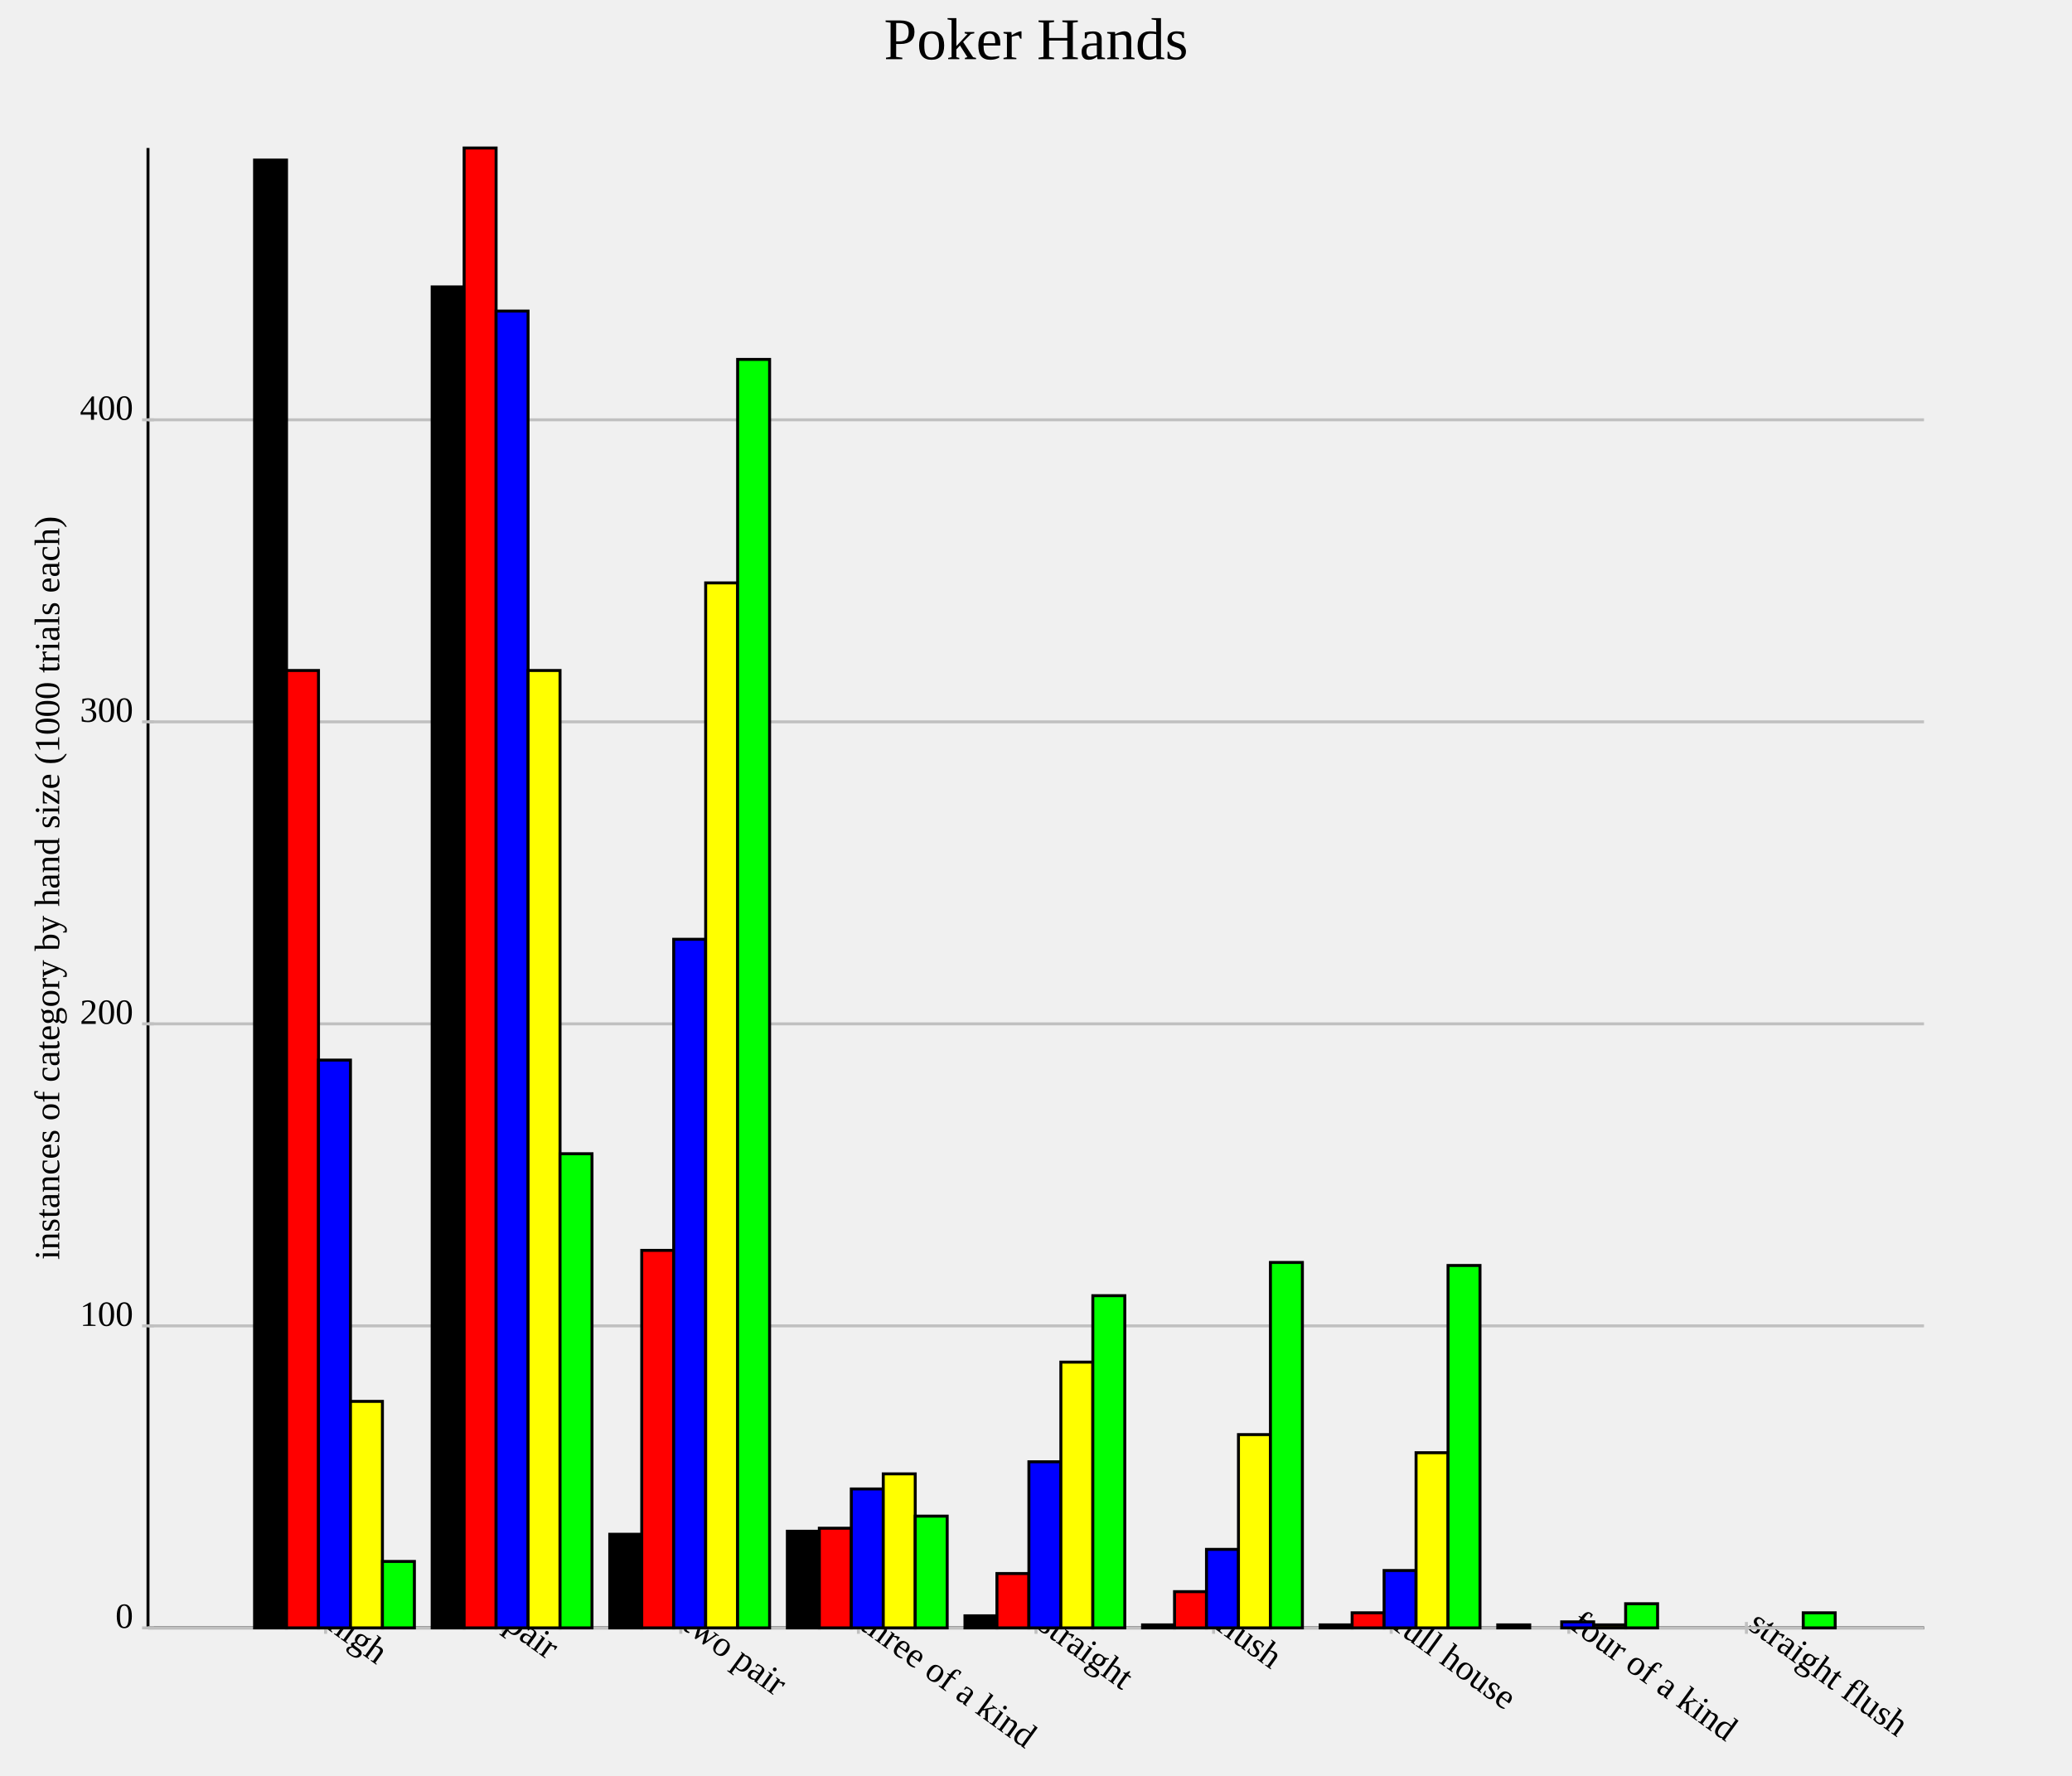
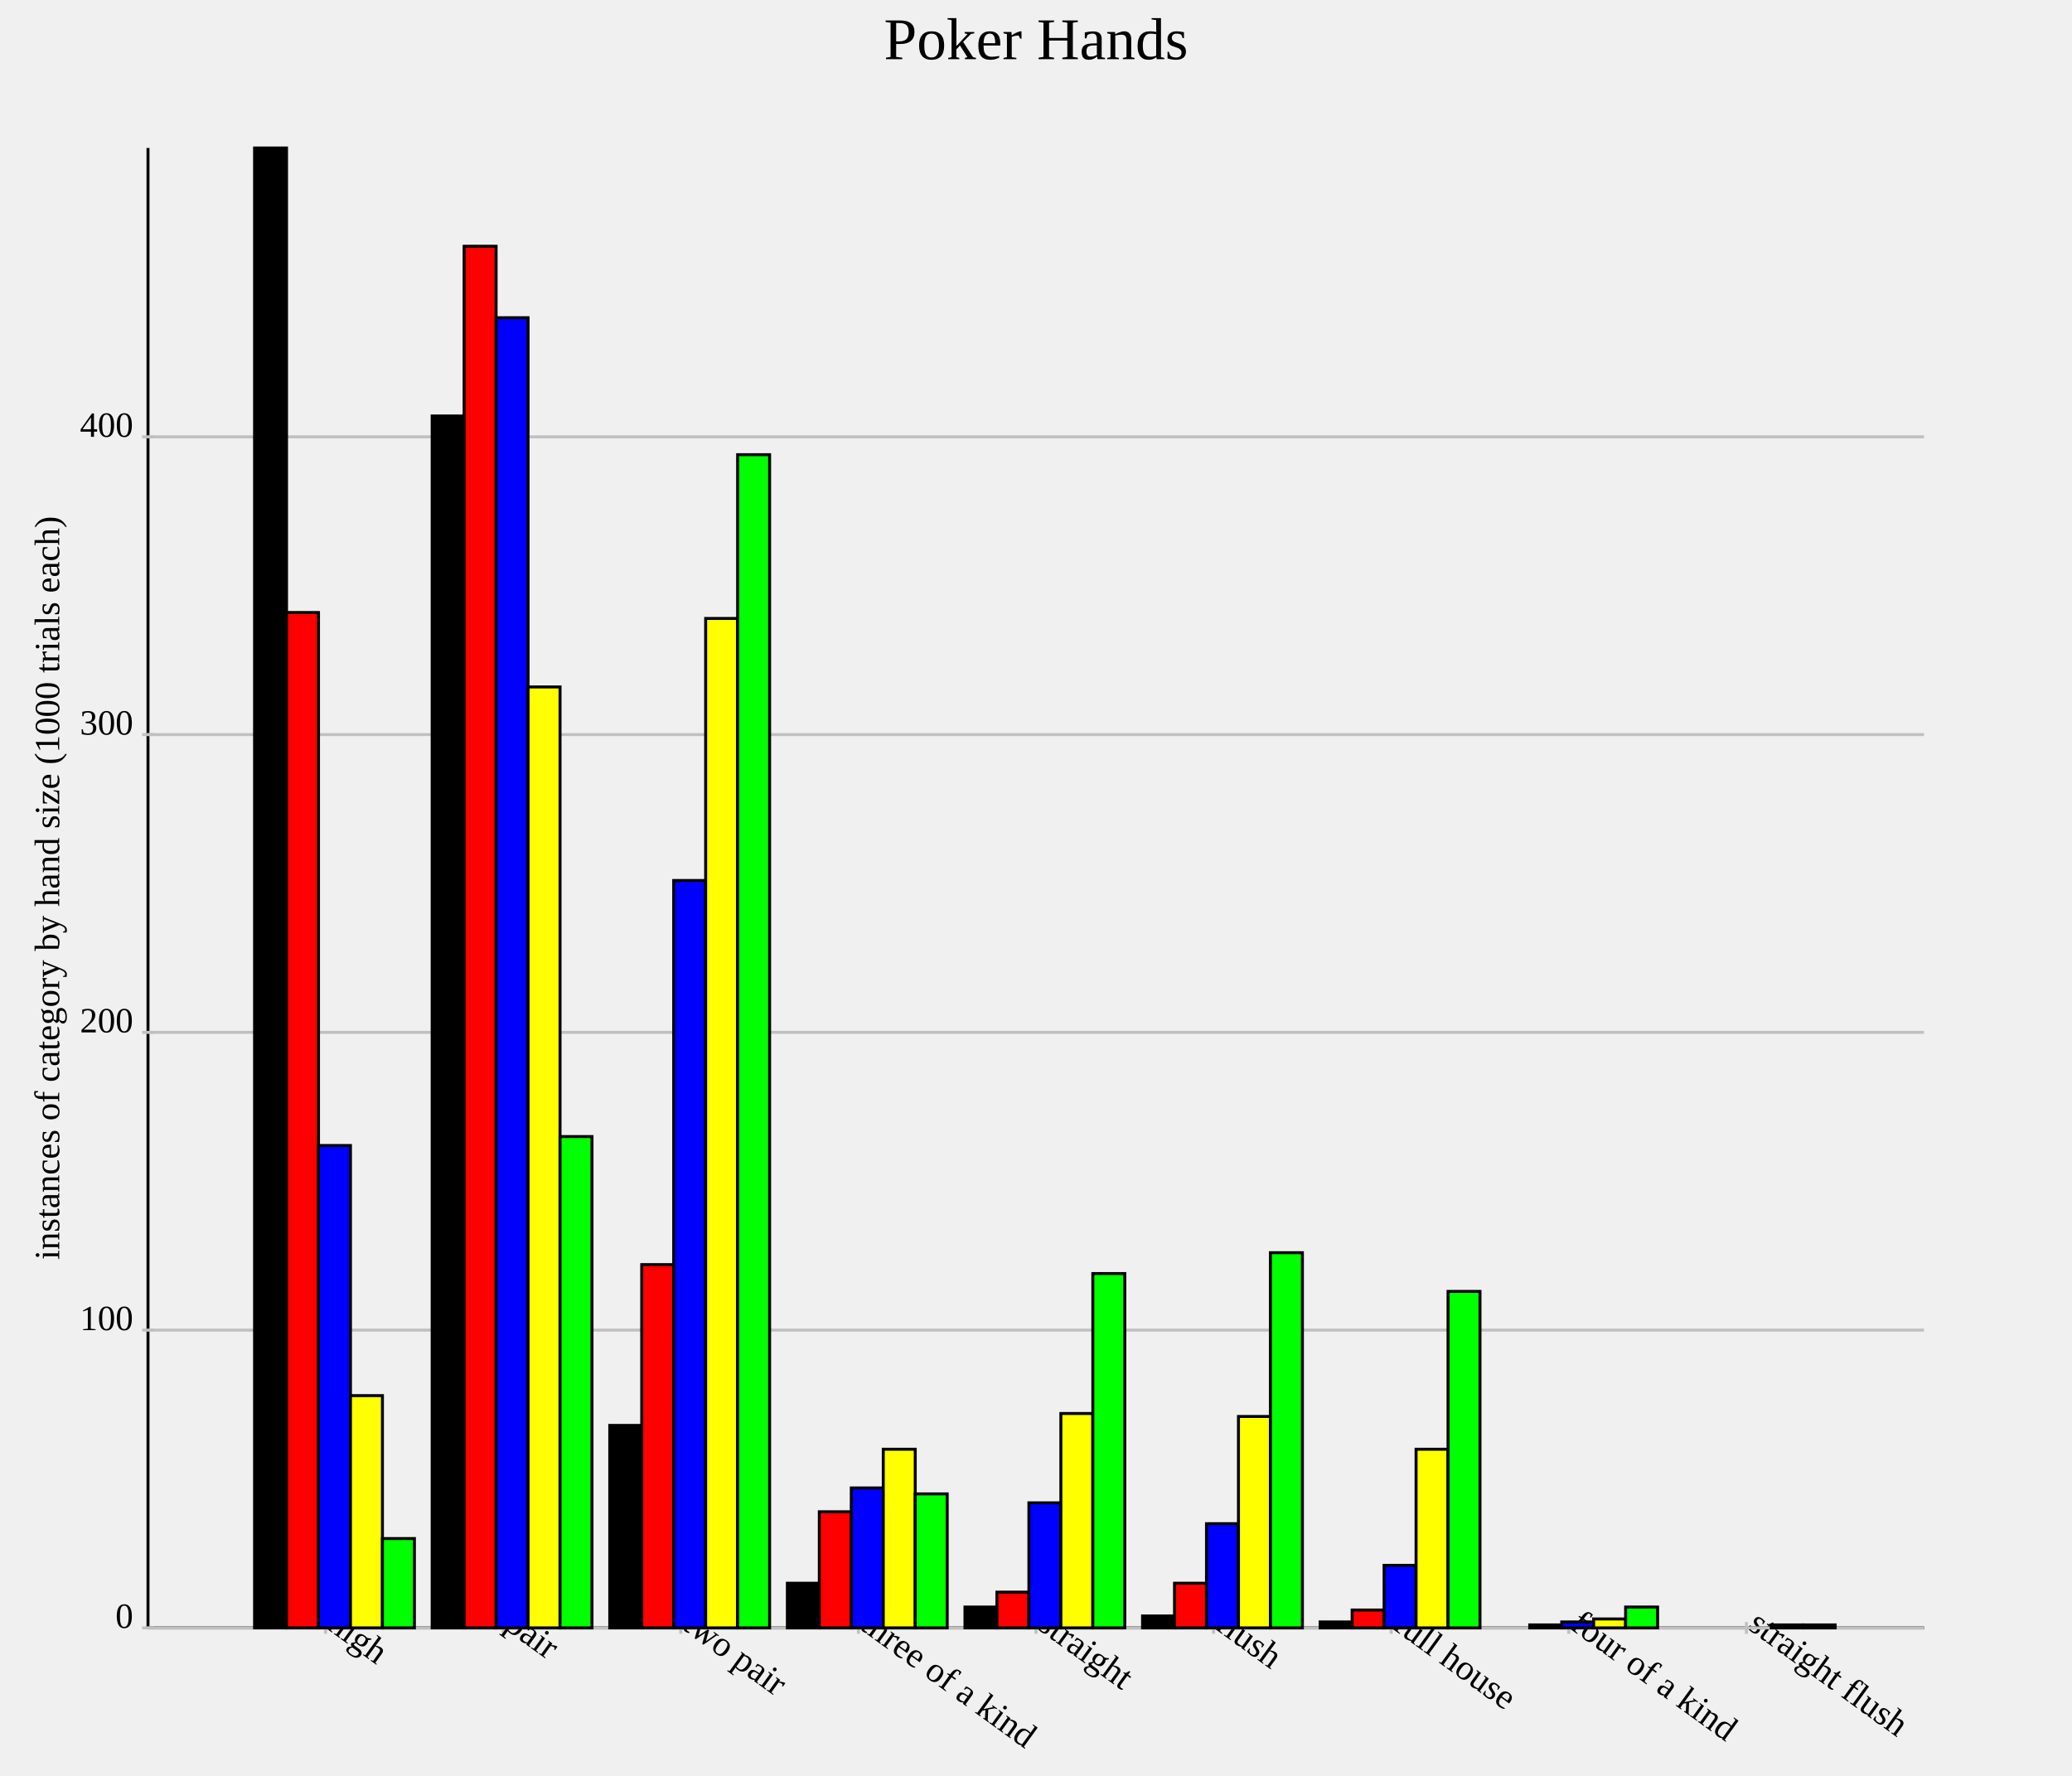
<svg xmlns="http://www.w3.org/2000/svg" version="1.1" width="700.0" height="600.0">
  <style>.caption {
  font-size: 14px;
  font-family: Georgia, serif;
}
</style>
  <line x1="50.0" y1="550.0" x2="650.0" y2="550.0" stroke="rgb(0,0,0)" stroke-width="1" />
  <line x1="50.0" y1="550.0" x2="50.0" y2="50.0" stroke="rgb(0,0,0)" stroke-width="1" />
  <line x1="110.0" y1="548.0" x2="110.0" y2="552.0" stroke="rgb(192,192,192)" stroke-width="1" />
  <text text-anchor="start" alignment-baseline="hanging" x="110.0" y="550.0" font-size="12.0" transform="rotate(36.0,110.0,550.0)">high</text>
  <line x1="170.0" y1="548.0" x2="170.0" y2="552.0" stroke="rgb(192,192,192)" stroke-width="1" />
  <text text-anchor="start" alignment-baseline="hanging" x="170.0" y="550.0" font-size="12.0" transform="rotate(36.0,170.0,550.0)">pair</text>
  <line x1="230.0" y1="548.0" x2="230.0" y2="552.0" stroke="rgb(192,192,192)" stroke-width="1" />
  <text text-anchor="start" alignment-baseline="hanging" x="230.0" y="550.0" font-size="12.0" transform="rotate(36.0,230.0,550.0)">two pair</text>
  <line x1="290.0" y1="548.0" x2="290.0" y2="552.0" stroke="rgb(192,192,192)" stroke-width="1" />
  <text text-anchor="start" alignment-baseline="hanging" x="290.0" y="550.0" font-size="12.0" transform="rotate(36.0,290.0,550.0)">three of a kind</text>
  <line x1="350.0" y1="548.0" x2="350.0" y2="552.0" stroke="rgb(192,192,192)" stroke-width="1" />
  <text text-anchor="start" alignment-baseline="hanging" x="350.0" y="550.0" font-size="12.0" transform="rotate(36.0,350.0,550.0)">straight</text>
  <line x1="410" y1="548.0" x2="410" y2="552.0" stroke="rgb(192,192,192)" stroke-width="1" />
  <text text-anchor="start" alignment-baseline="hanging" x="410" y="550.0" font-size="12.0" transform="rotate(36.0,410,550.0)">flush</text>
  <line x1="470" y1="548.0" x2="470" y2="552.0" stroke="rgb(192,192,192)" stroke-width="1" />
  <text text-anchor="start" alignment-baseline="hanging" x="470" y="550.0" font-size="12.0" transform="rotate(36.0,470,550.0)">full house</text>
  <line x1="530.0" y1="548.0" x2="530.0" y2="552.0" stroke="rgb(192,192,192)" stroke-width="1" />
  <text text-anchor="start" alignment-baseline="hanging" x="530.0" y="550.0" font-size="12.0" transform="rotate(36.0,530.0,550.0)">four of a kind</text>
  <line x1="590" y1="548.0" x2="590" y2="552.0" stroke="rgb(192,192,192)" stroke-width="1" />
  <text text-anchor="start" alignment-baseline="hanging" x="590" y="550.0" font-size="12.0" transform="rotate(36.0,590,550.0)">straight flush</text>
  <line x1="50.0" y1="550.0" x2="650.0" y2="550.0" stroke="rgb(192,192,192)" stroke-width="1" />
  <text text-anchor="end" alignment-baseline="middle" x="45.0" y="550.0" font-size="12.0">0</text>
  <line x1="48.0" y1="550.0" x2="52.0" y2="550.0" stroke="rgb(192,192,192)" stroke-width="1" />
-   <line x1="50.0" y1="447.959" x2="650.0" y2="447.959" stroke="rgb(192,192,192)" stroke-width="1" />
-   <text text-anchor="end" alignment-baseline="middle" x="45.0" y="447.959" font-size="12.0">100</text>
-   <line x1="48.0" y1="447.959" x2="52.0" y2="447.959" stroke="rgb(192,192,192)" stroke-width="1" />
-   <line x1="50.0" y1="345.918" x2="650.0" y2="345.918" stroke="rgb(192,192,192)" stroke-width="1" />
-   <text text-anchor="end" alignment-baseline="middle" x="45.0" y="345.918" font-size="12.0">200</text>
-   <line x1="48.0" y1="345.918" x2="52.0" y2="345.918" stroke="rgb(192,192,192)" stroke-width="1" />
-   <line x1="50.0" y1="243.878" x2="650.0" y2="243.878" stroke="rgb(192,192,192)" stroke-width="1" />
-   <text text-anchor="end" alignment-baseline="middle" x="45.0" y="243.878" font-size="12.0">300</text>
-   <line x1="48.0" y1="243.878" x2="52.0" y2="243.878" stroke="rgb(192,192,192)" stroke-width="1" />
-   <line x1="50.0" y1="141.837" x2="650.0" y2="141.837" stroke="rgb(192,192,192)" stroke-width="1" />
-   <text text-anchor="end" alignment-baseline="middle" x="45.0" y="141.837" font-size="12.0">400</text>
-   <line x1="48.0" y1="141.837" x2="52.0" y2="141.837" stroke="rgb(192,192,192)" stroke-width="1" />
-   <rect id="rect0" fill="rgb(0,0,0)" stroke="black" x="86.0" y="54.082" width="10.8" height="495.918" stroke-width="1" />
-   <rect id="rect1" fill="rgb(0,0,0)" stroke="black" x="146.0" y="96.939" width="10.8" height="453.061" stroke-width="1" />
-   <rect id="rect2" fill="rgb(0,0,0)" stroke="black" x="206.0" y="518.367" width="10.8" height="31.633" stroke-width="1" />
-   <rect id="rect3" fill="rgb(0,0,0)" stroke="black" x="266.0" y="517.347" width="10.8" height="32.653" stroke-width="1" />
-   <rect id="rect4" fill="rgb(0,0,0)" stroke="black" x="326.0" y="545.918" width="10.8" height="4.082" stroke-width="1" />
-   <rect id="rect5" fill="rgb(0,0,0)" stroke="black" x="386" y="548.98" width="10.8" height="1.02" stroke-width="1" />
-   <rect id="rect6" fill="rgb(0,0,0)" stroke="black" x="446" y="548.98" width="10.8" height="1.02" stroke-width="1" />
-   <rect id="rect7" fill="rgb(0,0,0)" stroke="black" x="506.0" y="548.98" width="10.8" height="1.02" stroke-width="1" />
+   <line x1="50.0" y1="449.396" x2="650.0" y2="449.396" stroke="rgb(192,192,192)" stroke-width="1" />
+   <text text-anchor="end" alignment-baseline="middle" x="45.0" y="449.396" font-size="12.0">100</text>
+   <line x1="48.0" y1="449.396" x2="52.0" y2="449.396" stroke="rgb(192,192,192)" stroke-width="1" />
+   <line x1="50.0" y1="348.793" x2="650.0" y2="348.793" stroke="rgb(192,192,192)" stroke-width="1" />
+   <text text-anchor="end" alignment-baseline="middle" x="45.0" y="348.793" font-size="12.0">200</text>
+   <line x1="48.0" y1="348.793" x2="52.0" y2="348.793" stroke="rgb(192,192,192)" stroke-width="1" />
+   <line x1="50.0" y1="248.189" x2="650.0" y2="248.189" stroke="rgb(192,192,192)" stroke-width="1" />
+   <text text-anchor="end" alignment-baseline="middle" x="45.0" y="248.189" font-size="12.0">300</text>
+   <line x1="48.0" y1="248.189" x2="52.0" y2="248.189" stroke="rgb(192,192,192)" stroke-width="1" />
+   <line x1="50.0" y1="147.586" x2="650.0" y2="147.586" stroke="rgb(192,192,192)" stroke-width="1" />
+   <text text-anchor="end" alignment-baseline="middle" x="45.0" y="147.586" font-size="12.0">400</text>
+   <line x1="48.0" y1="147.586" x2="52.0" y2="147.586" stroke="rgb(192,192,192)" stroke-width="1" />
+   <rect id="rect0" fill="rgb(0,0,0)" stroke="black" x="86.0" y="50.0" width="10.8" height="500.0" stroke-width="1" />
+   <rect id="rect1" fill="rgb(0,0,0)" stroke="black" x="146.0" y="140.543" width="10.8" height="409.457" stroke-width="1" />
+   <rect id="rect2" fill="rgb(0,0,0)" stroke="black" x="206.0" y="481.59" width="10.8" height="68.41" stroke-width="1" />
+   <rect id="rect3" fill="rgb(0,0,0)" stroke="black" x="266.0" y="534.909" width="10.8" height="15.091" stroke-width="1" />
+   <rect id="rect4" fill="rgb(0,0,0)" stroke="black" x="326.0" y="542.958" width="10.8" height="7.042" stroke-width="1" />
+   <rect id="rect5" fill="rgb(0,0,0)" stroke="black" x="386" y="545.976" width="10.8" height="4.024" stroke-width="1" />
+   <rect id="rect6" fill="rgb(0,0,0)" stroke="black" x="446" y="547.988" width="10.8" height="2.012" stroke-width="1" />
+   <rect id="rect7" fill="rgb(0,0,0)" stroke="black" x="506.0" y="550.0" width="10.8" height="0.0" stroke-width="1" />
  <rect id="rect8" fill="rgb(0,0,0)" stroke="black" x="566" y="550.0" width="10.8" height="0.0" stroke-width="1" />
-   <rect id="rect9" fill="rgb(255,0,0)" stroke="black" x="96.8" y="226.531" width="10.8" height="323.469" stroke-width="1" />
-   <rect id="rect10" fill="rgb(255,0,0)" stroke="black" x="156.8" y="50.0" width="10.8" height="500.0" stroke-width="1" />
-   <rect id="rect11" fill="rgb(255,0,0)" stroke="black" x="216.8" y="422.449" width="10.8" height="127.551" stroke-width="1" />
-   <rect id="rect12" fill="rgb(255,0,0)" stroke="black" x="276.8" y="516.327" width="10.8" height="33.673" stroke-width="1" />
-   <rect id="rect13" fill="rgb(255,0,0)" stroke="black" x="336.8" y="531.633" width="10.8" height="18.367" stroke-width="1" />
-   <rect id="rect14" fill="rgb(255,0,0)" stroke="black" x="396.8" y="537.755" width="10.8" height="12.245" stroke-width="1" />
-   <rect id="rect15" fill="rgb(255,0,0)" stroke="black" x="456.8" y="544.898" width="10.8" height="5.102" stroke-width="1" />
-   <rect id="rect16" fill="rgb(255,0,0)" stroke="black" x="516.8" y="550.0" width="10.8" height="0.0" stroke-width="1" />
+   <rect id="rect9" fill="rgb(255,0,0)" stroke="black" x="96.8" y="206.942" width="10.8" height="343.058" stroke-width="1" />
+   <rect id="rect10" fill="rgb(255,0,0)" stroke="black" x="156.8" y="83.199" width="10.8" height="466.801" stroke-width="1" />
+   <rect id="rect11" fill="rgb(255,0,0)" stroke="black" x="216.8" y="427.264" width="10.8" height="122.736" stroke-width="1" />
+   <rect id="rect12" fill="rgb(255,0,0)" stroke="black" x="276.8" y="510.765" width="10.8" height="39.235" stroke-width="1" />
+   <rect id="rect13" fill="rgb(255,0,0)" stroke="black" x="336.8" y="537.928" width="10.8" height="12.072" stroke-width="1" />
+   <rect id="rect14" fill="rgb(255,0,0)" stroke="black" x="396.8" y="534.909" width="10.8" height="15.091" stroke-width="1" />
+   <rect id="rect15" fill="rgb(255,0,0)" stroke="black" x="456.8" y="543.964" width="10.8" height="6.036" stroke-width="1" />
+   <rect id="rect16" fill="rgb(255,0,0)" stroke="black" x="516.8" y="548.994" width="10.8" height="1.006" stroke-width="1" />
  <rect id="rect17" fill="rgb(255,0,0)" stroke="black" x="576.8" y="550.0" width="10.8" height="0.0" stroke-width="1" />
-   <rect id="rect18" fill="rgb(0,0,255)" stroke="black" x="107.6" y="358.163" width="10.8" height="191.837" stroke-width="1" />
-   <rect id="rect19" fill="rgb(0,0,255)" stroke="black" x="167.6" y="105.102" width="10.8" height="444.898" stroke-width="1" />
-   <rect id="rect20" fill="rgb(0,0,255)" stroke="black" x="227.6" y="317.347" width="10.8" height="232.653" stroke-width="1" />
-   <rect id="rect21" fill="rgb(0,0,255)" stroke="black" x="287.6" y="503.061" width="10.8" height="46.939" stroke-width="1" />
-   <rect id="rect22" fill="rgb(0,0,255)" stroke="black" x="347.6" y="493.878" width="10.8" height="56.122" stroke-width="1" />
-   <rect id="rect23" fill="rgb(0,0,255)" stroke="black" x="407.6" y="523.469" width="10.8" height="26.531" stroke-width="1" />
-   <rect id="rect24" fill="rgb(0,0,255)" stroke="black" x="467.6" y="530.612" width="10.8" height="19.388" stroke-width="1" />
-   <rect id="rect25" fill="rgb(0,0,255)" stroke="black" x="527.6" y="547.959" width="10.8" height="2.041" stroke-width="1" />
+   <rect id="rect18" fill="rgb(0,0,255)" stroke="black" x="107.6" y="387.022" width="10.8" height="162.978" stroke-width="1" />
+   <rect id="rect19" fill="rgb(0,0,255)" stroke="black" x="167.6" y="107.344" width="10.8" height="442.656" stroke-width="1" />
+   <rect id="rect20" fill="rgb(0,0,255)" stroke="black" x="227.6" y="297.485" width="10.8" height="252.515" stroke-width="1" />
+   <rect id="rect21" fill="rgb(0,0,255)" stroke="black" x="287.6" y="502.716" width="10.8" height="47.284" stroke-width="1" />
+   <rect id="rect22" fill="rgb(0,0,255)" stroke="black" x="347.6" y="507.746" width="10.8" height="42.254" stroke-width="1" />
+   <rect id="rect23" fill="rgb(0,0,255)" stroke="black" x="407.6" y="514.789" width="10.8" height="35.211" stroke-width="1" />
+   <rect id="rect24" fill="rgb(0,0,255)" stroke="black" x="467.6" y="528.873" width="10.8" height="21.127" stroke-width="1" />
+   <rect id="rect25" fill="rgb(0,0,255)" stroke="black" x="527.6" y="547.988" width="10.8" height="2.012" stroke-width="1" />
  <rect id="rect26" fill="rgb(0,0,255)" stroke="black" x="587.6" y="550.0" width="10.8" height="0.0" stroke-width="1" />
-   <rect id="rect27" fill="rgb(255,255,0)" stroke="black" x="118.4" y="473.469" width="10.8" height="76.531" stroke-width="1" />
-   <rect id="rect28" fill="rgb(255,255,0)" stroke="black" x="178.4" y="226.531" width="10.8" height="323.469" stroke-width="1" />
-   <rect id="rect29" fill="rgb(255,255,0)" stroke="black" x="238.4" y="196.939" width="10.8" height="353.061" stroke-width="1" />
-   <rect id="rect30" fill="rgb(255,255,0)" stroke="black" x="298.4" y="497.959" width="10.8" height="52.041" stroke-width="1" />
-   <rect id="rect31" fill="rgb(255,255,0)" stroke="black" x="358.4" y="460.204" width="10.8" height="89.796" stroke-width="1" />
-   <rect id="rect32" fill="rgb(255,255,0)" stroke="black" x="418.4" y="484.694" width="10.8" height="65.306" stroke-width="1" />
-   <rect id="rect33" fill="rgb(255,255,0)" stroke="black" x="478.4" y="490.816" width="10.8" height="59.184" stroke-width="1" />
-   <rect id="rect34" fill="rgb(255,255,0)" stroke="black" x="538.4" y="548.98" width="10.8" height="1.02" stroke-width="1" />
-   <rect id="rect35" fill="rgb(255,255,0)" stroke="black" x="598.4" y="550.0" width="10.8" height="0.0" stroke-width="1" />
-   <rect id="rect36" fill="rgb(0,255,0)" stroke="black" x="129.2" y="527.551" width="10.8" height="22.449" stroke-width="1" />
-   <rect id="rect37" fill="rgb(0,255,0)" stroke="black" x="189.2" y="389.796" width="10.8" height="160.204" stroke-width="1" />
-   <rect id="rect38" fill="rgb(0,255,0)" stroke="black" x="249.2" y="121.429" width="10.8" height="428.571" stroke-width="1" />
-   <rect id="rect39" fill="rgb(0,255,0)" stroke="black" x="309.2" y="512.245" width="10.8" height="37.755" stroke-width="1" />
-   <rect id="rect40" fill="rgb(0,255,0)" stroke="black" x="369.2" y="437.755" width="10.8" height="112.245" stroke-width="1" />
-   <rect id="rect41" fill="rgb(0,255,0)" stroke="black" x="429.2" y="426.531" width="10.8" height="123.469" stroke-width="1" />
-   <rect id="rect42" fill="rgb(0,255,0)" stroke="black" x="489.2" y="427.551" width="10.8" height="122.449" stroke-width="1" />
-   <rect id="rect43" fill="rgb(0,255,0)" stroke="black" x="549.2" y="541.837" width="10.8" height="8.163" stroke-width="1" />
-   <rect id="rect44" fill="rgb(0,255,0)" stroke="black" x="609.2" y="544.898" width="10.8" height="5.102" stroke-width="1" />
+   <rect id="rect27" fill="rgb(255,255,0)" stroke="black" x="118.4" y="471.529" width="10.8" height="78.471" stroke-width="1" />
+   <rect id="rect28" fill="rgb(255,255,0)" stroke="black" x="178.4" y="232.093" width="10.8" height="317.907" stroke-width="1" />
+   <rect id="rect29" fill="rgb(255,255,0)" stroke="black" x="238.4" y="208.954" width="10.8" height="341.046" stroke-width="1" />
+   <rect id="rect30" fill="rgb(255,255,0)" stroke="black" x="298.4" y="489.638" width="10.8" height="60.362" stroke-width="1" />
+   <rect id="rect31" fill="rgb(255,255,0)" stroke="black" x="358.4" y="477.565" width="10.8" height="72.435" stroke-width="1" />
+   <rect id="rect32" fill="rgb(255,255,0)" stroke="black" x="418.4" y="478.571" width="10.8" height="71.429" stroke-width="1" />
+   <rect id="rect33" fill="rgb(255,255,0)" stroke="black" x="478.4" y="489.638" width="10.8" height="60.362" stroke-width="1" />
+   <rect id="rect34" fill="rgb(255,255,0)" stroke="black" x="538.4" y="546.982" width="10.8" height="3.018" stroke-width="1" />
+   <rect id="rect35" fill="rgb(255,255,0)" stroke="black" x="598.4" y="548.994" width="10.8" height="1.006" stroke-width="1" />
+   <rect id="rect36" fill="rgb(0,255,0)" stroke="black" x="129.2" y="519.819" width="10.8" height="30.181" stroke-width="1" />
+   <rect id="rect37" fill="rgb(0,255,0)" stroke="black" x="189.2" y="384.004" width="10.8" height="165.996" stroke-width="1" />
+   <rect id="rect38" fill="rgb(0,255,0)" stroke="black" x="249.2" y="153.622" width="10.8" height="396.378" stroke-width="1" />
+   <rect id="rect39" fill="rgb(0,255,0)" stroke="black" x="309.2" y="504.728" width="10.8" height="45.272" stroke-width="1" />
+   <rect id="rect40" fill="rgb(0,255,0)" stroke="black" x="369.2" y="430.282" width="10.8" height="119.718" stroke-width="1" />
+   <rect id="rect41" fill="rgb(0,255,0)" stroke="black" x="429.2" y="423.239" width="10.8" height="126.761" stroke-width="1" />
+   <rect id="rect42" fill="rgb(0,255,0)" stroke="black" x="489.2" y="436.318" width="10.8" height="113.682" stroke-width="1" />
+   <rect id="rect43" fill="rgb(0,255,0)" stroke="black" x="549.2" y="542.958" width="10.8" height="7.042" stroke-width="1" />
+   <rect id="rect44" fill="rgb(0,255,0)" stroke="black" x="609.2" y="548.994" width="10.8" height="1.006" stroke-width="1" />
  <g>
    <rect id="tooltipbg0" x="0" y="0" width="0" height="0" visibility="hidden" fill="white" />
-     <text class="pointLabel" id="tooltiptext0" text-anchor="middle" alignment-baseline="middle" x="91.4" y="302.041" fill="black" visibility="hidden">high from 5</text>
+     <text class="pointLabel" id="tooltiptext0" text-anchor="middle" alignment-baseline="middle" x="91.4" y="300.0" fill="black" visibility="hidden">high from 5</text>
  </g>
  <g>
    <rect id="tooltipbg1" x="0" y="0" width="0" height="0" visibility="hidden" fill="white" />
-     <text class="pointLabel" id="tooltiptext1" text-anchor="middle" alignment-baseline="middle" x="151.4" y="323.469" fill="black" visibility="hidden">pair from 5</text>
+     <text class="pointLabel" id="tooltiptext1" text-anchor="middle" alignment-baseline="middle" x="151.4" y="345.272" fill="black" visibility="hidden">pair from 5</text>
  </g>
  <g>
    <rect id="tooltipbg2" x="0" y="0" width="0" height="0" visibility="hidden" fill="white" />
-     <text class="pointLabel" id="tooltiptext2" text-anchor="middle" alignment-baseline="middle" x="211.4" y="534.184" fill="black" visibility="hidden">two pair from 5</text>
+     <text class="pointLabel" id="tooltiptext2" text-anchor="middle" alignment-baseline="middle" x="211.4" y="515.795" fill="black" visibility="hidden">two pair from 5</text>
  </g>
  <g>
    <rect id="tooltipbg3" x="0" y="0" width="0" height="0" visibility="hidden" fill="white" />
-     <text class="pointLabel" id="tooltiptext3" text-anchor="middle" alignment-baseline="middle" x="271.4" y="533.673" fill="black" visibility="hidden">three of a kind from 5</text>
+     <text class="pointLabel" id="tooltiptext3" text-anchor="middle" alignment-baseline="middle" x="271.4" y="542.455" fill="black" visibility="hidden">three of a kind from 5</text>
  </g>
  <g>
    <rect id="tooltipbg4" x="0" y="0" width="0" height="0" visibility="hidden" fill="white" />
-     <text class="pointLabel" id="tooltiptext4" text-anchor="middle" alignment-baseline="middle" x="331.4" y="547.959" fill="black" visibility="hidden">straight from 5</text>
+     <text class="pointLabel" id="tooltiptext4" text-anchor="middle" alignment-baseline="middle" x="331.4" y="546.479" fill="black" visibility="hidden">straight from 5</text>
  </g>
  <g>
    <rect id="tooltipbg5" x="0" y="0" width="0" height="0" visibility="hidden" fill="white" />
-     <text class="pointLabel" id="tooltiptext5" text-anchor="middle" alignment-baseline="middle" x="391.4" y="549.49" fill="black" visibility="hidden">flush from 5</text>
+     <text class="pointLabel" id="tooltiptext5" text-anchor="middle" alignment-baseline="middle" x="391.4" y="547.988" fill="black" visibility="hidden">flush from 5</text>
  </g>
  <g>
    <rect id="tooltipbg6" x="0" y="0" width="0" height="0" visibility="hidden" fill="white" />
-     <text class="pointLabel" id="tooltiptext6" text-anchor="middle" alignment-baseline="middle" x="451.4" y="549.49" fill="black" visibility="hidden">full house from 5</text>
+     <text class="pointLabel" id="tooltiptext6" text-anchor="middle" alignment-baseline="middle" x="451.4" y="548.994" fill="black" visibility="hidden">full house from 5</text>
  </g>
  <g>
    <rect id="tooltipbg7" x="0" y="0" width="0" height="0" visibility="hidden" fill="white" />
-     <text class="pointLabel" id="tooltiptext7" text-anchor="middle" alignment-baseline="middle" x="511.4" y="549.49" fill="black" visibility="hidden">four of a kind from 5</text>
+     <text class="pointLabel" id="tooltiptext7" text-anchor="middle" alignment-baseline="middle" x="511.4" y="550.0" fill="black" visibility="hidden">four of a kind from 5</text>
  </g>
  <g>
    <rect id="tooltipbg8" x="0" y="0" width="0" height="0" visibility="hidden" fill="white" />
    <text class="pointLabel" id="tooltiptext8" text-anchor="middle" alignment-baseline="middle" x="571.4" y="550.0" fill="black" visibility="hidden">straight flush from 5</text>
  </g>
  <g>
    <rect id="tooltipbg9" x="0" y="0" width="0" height="0" visibility="hidden" fill="white" />
-     <text class="pointLabel" id="tooltiptext9" text-anchor="middle" alignment-baseline="middle" x="102.2" y="388.265" fill="black" visibility="hidden">high from 6</text>
+     <text class="pointLabel" id="tooltiptext9" text-anchor="middle" alignment-baseline="middle" x="102.2" y="378.471" fill="black" visibility="hidden">high from 6</text>
  </g>
  <g>
    <rect id="tooltipbg10" x="0" y="0" width="0" height="0" visibility="hidden" fill="white" />
-     <text class="pointLabel" id="tooltiptext10" text-anchor="middle" alignment-baseline="middle" x="162.2" y="300.0" fill="black" visibility="hidden">pair from 6</text>
+     <text class="pointLabel" id="tooltiptext10" text-anchor="middle" alignment-baseline="middle" x="162.2" y="316.6" fill="black" visibility="hidden">pair from 6</text>
  </g>
  <g>
    <rect id="tooltipbg11" x="0" y="0" width="0" height="0" visibility="hidden" fill="white" />
-     <text class="pointLabel" id="tooltiptext11" text-anchor="middle" alignment-baseline="middle" x="222.2" y="486.224" fill="black" visibility="hidden">two pair from 6</text>
+     <text class="pointLabel" id="tooltiptext11" text-anchor="middle" alignment-baseline="middle" x="222.2" y="488.632" fill="black" visibility="hidden">two pair from 6</text>
  </g>
  <g>
    <rect id="tooltipbg12" x="0" y="0" width="0" height="0" visibility="hidden" fill="white" />
-     <text class="pointLabel" id="tooltiptext12" text-anchor="middle" alignment-baseline="middle" x="282.2" y="533.163" fill="black" visibility="hidden">three of a kind from 6</text>
+     <text class="pointLabel" id="tooltiptext12" text-anchor="middle" alignment-baseline="middle" x="282.2" y="530.382" fill="black" visibility="hidden">three of a kind from 6</text>
  </g>
  <g>
    <rect id="tooltipbg13" x="0" y="0" width="0" height="0" visibility="hidden" fill="white" />
-     <text class="pointLabel" id="tooltiptext13" text-anchor="middle" alignment-baseline="middle" x="342.2" y="540.816" fill="black" visibility="hidden">straight from 6</text>
+     <text class="pointLabel" id="tooltiptext13" text-anchor="middle" alignment-baseline="middle" x="342.2" y="543.964" fill="black" visibility="hidden">straight from 6</text>
  </g>
  <g>
    <rect id="tooltipbg14" x="0" y="0" width="0" height="0" visibility="hidden" fill="white" />
-     <text class="pointLabel" id="tooltiptext14" text-anchor="middle" alignment-baseline="middle" x="402.2" y="543.878" fill="black" visibility="hidden">flush from 6</text>
+     <text class="pointLabel" id="tooltiptext14" text-anchor="middle" alignment-baseline="middle" x="402.2" y="542.455" fill="black" visibility="hidden">flush from 6</text>
  </g>
  <g>
    <rect id="tooltipbg15" x="0" y="0" width="0" height="0" visibility="hidden" fill="white" />
-     <text class="pointLabel" id="tooltiptext15" text-anchor="middle" alignment-baseline="middle" x="462.2" y="547.449" fill="black" visibility="hidden">full house from 6</text>
+     <text class="pointLabel" id="tooltiptext15" text-anchor="middle" alignment-baseline="middle" x="462.2" y="546.982" fill="black" visibility="hidden">full house from 6</text>
  </g>
  <g>
    <rect id="tooltipbg16" x="0" y="0" width="0" height="0" visibility="hidden" fill="white" />
-     <text class="pointLabel" id="tooltiptext16" text-anchor="middle" alignment-baseline="middle" x="522.2" y="550.0" fill="black" visibility="hidden">four of a kind from 6</text>
+     <text class="pointLabel" id="tooltiptext16" text-anchor="middle" alignment-baseline="middle" x="522.2" y="549.497" fill="black" visibility="hidden">four of a kind from 6</text>
  </g>
  <g>
    <rect id="tooltipbg17" x="0" y="0" width="0" height="0" visibility="hidden" fill="white" />
    <text class="pointLabel" id="tooltiptext17" text-anchor="middle" alignment-baseline="middle" x="582.2" y="550.0" fill="black" visibility="hidden">straight flush from 6</text>
  </g>
  <g>
    <rect id="tooltipbg18" x="0" y="0" width="0" height="0" visibility="hidden" fill="white" />
-     <text class="pointLabel" id="tooltiptext18" text-anchor="middle" alignment-baseline="middle" x="113.0" y="454.082" fill="black" visibility="hidden">high from 7</text>
+     <text class="pointLabel" id="tooltiptext18" text-anchor="middle" alignment-baseline="middle" x="113.0" y="468.511" fill="black" visibility="hidden">high from 7</text>
  </g>
  <g>
    <rect id="tooltipbg19" x="0" y="0" width="0" height="0" visibility="hidden" fill="white" />
-     <text class="pointLabel" id="tooltiptext19" text-anchor="middle" alignment-baseline="middle" x="173.0" y="327.551" fill="black" visibility="hidden">pair from 7</text>
+     <text class="pointLabel" id="tooltiptext19" text-anchor="middle" alignment-baseline="middle" x="173.0" y="328.672" fill="black" visibility="hidden">pair from 7</text>
  </g>
  <g>
    <rect id="tooltipbg20" x="0" y="0" width="0" height="0" visibility="hidden" fill="white" />
-     <text class="pointLabel" id="tooltiptext20" text-anchor="middle" alignment-baseline="middle" x="233" y="433.673" fill="black" visibility="hidden">two pair from 7</text>
+     <text class="pointLabel" id="tooltiptext20" text-anchor="middle" alignment-baseline="middle" x="233" y="423.742" fill="black" visibility="hidden">two pair from 7</text>
  </g>
  <g>
    <rect id="tooltipbg21" x="0" y="0" width="0" height="0" visibility="hidden" fill="white" />
-     <text class="pointLabel" id="tooltiptext21" text-anchor="middle" alignment-baseline="middle" x="293.0" y="526.531" fill="black" visibility="hidden">three of a kind from 7</text>
+     <text class="pointLabel" id="tooltiptext21" text-anchor="middle" alignment-baseline="middle" x="293.0" y="526.358" fill="black" visibility="hidden">three of a kind from 7</text>
  </g>
  <g>
    <rect id="tooltipbg22" x="0" y="0" width="0" height="0" visibility="hidden" fill="white" />
-     <text class="pointLabel" id="tooltiptext22" text-anchor="middle" alignment-baseline="middle" x="353.0" y="521.939" fill="black" visibility="hidden">straight from 7</text>
+     <text class="pointLabel" id="tooltiptext22" text-anchor="middle" alignment-baseline="middle" x="353.0" y="528.873" fill="black" visibility="hidden">straight from 7</text>
  </g>
  <g>
    <rect id="tooltipbg23" x="0" y="0" width="0" height="0" visibility="hidden" fill="white" />
-     <text class="pointLabel" id="tooltiptext23" text-anchor="middle" alignment-baseline="middle" x="413.0" y="536.735" fill="black" visibility="hidden">flush from 7</text>
+     <text class="pointLabel" id="tooltiptext23" text-anchor="middle" alignment-baseline="middle" x="413.0" y="532.394" fill="black" visibility="hidden">flush from 7</text>
  </g>
  <g>
    <rect id="tooltipbg24" x="0" y="0" width="0" height="0" visibility="hidden" fill="white" />
-     <text class="pointLabel" id="tooltiptext24" text-anchor="middle" alignment-baseline="middle" x="473" y="540.306" fill="black" visibility="hidden">full house from 7</text>
+     <text class="pointLabel" id="tooltiptext24" text-anchor="middle" alignment-baseline="middle" x="473" y="539.437" fill="black" visibility="hidden">full house from 7</text>
  </g>
  <g>
    <rect id="tooltipbg25" x="0" y="0" width="0" height="0" visibility="hidden" fill="white" />
-     <text class="pointLabel" id="tooltiptext25" text-anchor="middle" alignment-baseline="middle" x="533.0" y="548.98" fill="black" visibility="hidden">four of a kind from 7</text>
+     <text class="pointLabel" id="tooltiptext25" text-anchor="middle" alignment-baseline="middle" x="533.0" y="548.994" fill="black" visibility="hidden">four of a kind from 7</text>
  </g>
  <g>
    <rect id="tooltipbg26" x="0" y="0" width="0" height="0" visibility="hidden" fill="white" />
    <text class="pointLabel" id="tooltiptext26" text-anchor="middle" alignment-baseline="middle" x="593.0" y="550.0" fill="black" visibility="hidden">straight flush from 7</text>
  </g>
  <g>
    <rect id="tooltipbg27" x="0" y="0" width="0" height="0" visibility="hidden" fill="white" />
-     <text class="pointLabel" id="tooltiptext27" text-anchor="middle" alignment-baseline="middle" x="123.8" y="511.735" fill="black" visibility="hidden">high from 8</text>
+     <text class="pointLabel" id="tooltiptext27" text-anchor="middle" alignment-baseline="middle" x="123.8" y="510.765" fill="black" visibility="hidden">high from 8</text>
  </g>
  <g>
    <rect id="tooltipbg28" x="0" y="0" width="0" height="0" visibility="hidden" fill="white" />
-     <text class="pointLabel" id="tooltiptext28" text-anchor="middle" alignment-baseline="middle" x="183.8" y="388.265" fill="black" visibility="hidden">pair from 8</text>
+     <text class="pointLabel" id="tooltiptext28" text-anchor="middle" alignment-baseline="middle" x="183.8" y="391.046" fill="black" visibility="hidden">pair from 8</text>
  </g>
  <g>
    <rect id="tooltipbg29" x="0" y="0" width="0" height="0" visibility="hidden" fill="white" />
-     <text class="pointLabel" id="tooltiptext29" text-anchor="middle" alignment-baseline="middle" x="243.8" y="373.469" fill="black" visibility="hidden">two pair from 8</text>
+     <text class="pointLabel" id="tooltiptext29" text-anchor="middle" alignment-baseline="middle" x="243.8" y="379.477" fill="black" visibility="hidden">two pair from 8</text>
  </g>
  <g>
    <rect id="tooltipbg30" x="0" y="0" width="0" height="0" visibility="hidden" fill="white" />
-     <text class="pointLabel" id="tooltiptext30" text-anchor="middle" alignment-baseline="middle" x="303.8" y="523.98" fill="black" visibility="hidden">three of a kind from 8</text>
+     <text class="pointLabel" id="tooltiptext30" text-anchor="middle" alignment-baseline="middle" x="303.8" y="519.819" fill="black" visibility="hidden">three of a kind from 8</text>
  </g>
  <g>
    <rect id="tooltipbg31" x="0" y="0" width="0" height="0" visibility="hidden" fill="white" />
-     <text class="pointLabel" id="tooltiptext31" text-anchor="middle" alignment-baseline="middle" x="363.8" y="505.102" fill="black" visibility="hidden">straight from 8</text>
+     <text class="pointLabel" id="tooltiptext31" text-anchor="middle" alignment-baseline="middle" x="363.8" y="513.783" fill="black" visibility="hidden">straight from 8</text>
  </g>
  <g>
    <rect id="tooltipbg32" x="0" y="0" width="0" height="0" visibility="hidden" fill="white" />
-     <text class="pointLabel" id="tooltiptext32" text-anchor="middle" alignment-baseline="middle" x="423.8" y="517.347" fill="black" visibility="hidden">flush from 8</text>
+     <text class="pointLabel" id="tooltiptext32" text-anchor="middle" alignment-baseline="middle" x="423.8" y="514.286" fill="black" visibility="hidden">flush from 8</text>
  </g>
  <g>
    <rect id="tooltipbg33" x="0" y="0" width="0" height="0" visibility="hidden" fill="white" />
-     <text class="pointLabel" id="tooltiptext33" text-anchor="middle" alignment-baseline="middle" x="483.8" y="520.408" fill="black" visibility="hidden">full house from 8</text>
+     <text class="pointLabel" id="tooltiptext33" text-anchor="middle" alignment-baseline="middle" x="483.8" y="519.819" fill="black" visibility="hidden">full house from 8</text>
  </g>
  <g>
    <rect id="tooltipbg34" x="0" y="0" width="0" height="0" visibility="hidden" fill="white" />
-     <text class="pointLabel" id="tooltiptext34" text-anchor="middle" alignment-baseline="middle" x="543.8" y="549.49" fill="black" visibility="hidden">four of a kind from 8</text>
+     <text class="pointLabel" id="tooltiptext34" text-anchor="middle" alignment-baseline="middle" x="543.8" y="548.491" fill="black" visibility="hidden">four of a kind from 8</text>
  </g>
  <g>
    <rect id="tooltipbg35" x="0" y="0" width="0" height="0" visibility="hidden" fill="white" />
-     <text class="pointLabel" id="tooltiptext35" text-anchor="middle" alignment-baseline="middle" x="603.8" y="550.0" fill="black" visibility="hidden">straight flush from 8</text>
+     <text class="pointLabel" id="tooltiptext35" text-anchor="middle" alignment-baseline="middle" x="603.8" y="549.497" fill="black" visibility="hidden">straight flush from 8</text>
  </g>
  <g>
    <rect id="tooltipbg36" x="0" y="0" width="0" height="0" visibility="hidden" fill="white" />
-     <text class="pointLabel" id="tooltiptext36" text-anchor="middle" alignment-baseline="middle" x="134.6" y="538.776" fill="black" visibility="hidden">high from 9</text>
+     <text class="pointLabel" id="tooltiptext36" text-anchor="middle" alignment-baseline="middle" x="134.6" y="534.909" fill="black" visibility="hidden">high from 9</text>
  </g>
  <g>
    <rect id="tooltipbg37" x="0" y="0" width="0" height="0" visibility="hidden" fill="white" />
-     <text class="pointLabel" id="tooltiptext37" text-anchor="middle" alignment-baseline="middle" x="194.6" y="469.898" fill="black" visibility="hidden">pair from 9</text>
+     <text class="pointLabel" id="tooltiptext37" text-anchor="middle" alignment-baseline="middle" x="194.6" y="467.002" fill="black" visibility="hidden">pair from 9</text>
  </g>
  <g>
    <rect id="tooltipbg38" x="0" y="0" width="0" height="0" visibility="hidden" fill="white" />
-     <text class="pointLabel" id="tooltiptext38" text-anchor="middle" alignment-baseline="middle" x="254.6" y="335.714" fill="black" visibility="hidden">two pair from 9</text>
+     <text class="pointLabel" id="tooltiptext38" text-anchor="middle" alignment-baseline="middle" x="254.6" y="351.811" fill="black" visibility="hidden">two pair from 9</text>
  </g>
  <g>
    <rect id="tooltipbg39" x="0" y="0" width="0" height="0" visibility="hidden" fill="white" />
-     <text class="pointLabel" id="tooltiptext39" text-anchor="middle" alignment-baseline="middle" x="314.6" y="531.122" fill="black" visibility="hidden">three of a kind from 9</text>
+     <text class="pointLabel" id="tooltiptext39" text-anchor="middle" alignment-baseline="middle" x="314.6" y="527.364" fill="black" visibility="hidden">three of a kind from 9</text>
  </g>
  <g>
    <rect id="tooltipbg40" x="0" y="0" width="0" height="0" visibility="hidden" fill="white" />
-     <text class="pointLabel" id="tooltiptext40" text-anchor="middle" alignment-baseline="middle" x="374.6" y="493.878" fill="black" visibility="hidden">straight from 9</text>
+     <text class="pointLabel" id="tooltiptext40" text-anchor="middle" alignment-baseline="middle" x="374.6" y="490.141" fill="black" visibility="hidden">straight from 9</text>
  </g>
  <g>
    <rect id="tooltipbg41" x="0" y="0" width="0" height="0" visibility="hidden" fill="white" />
-     <text class="pointLabel" id="tooltiptext41" text-anchor="middle" alignment-baseline="middle" x="434.6" y="488.265" fill="black" visibility="hidden">flush from 9</text>
+     <text class="pointLabel" id="tooltiptext41" text-anchor="middle" alignment-baseline="middle" x="434.6" y="486.62" fill="black" visibility="hidden">flush from 9</text>
  </g>
  <g>
    <rect id="tooltipbg42" x="0" y="0" width="0" height="0" visibility="hidden" fill="white" />
-     <text class="pointLabel" id="tooltiptext42" text-anchor="middle" alignment-baseline="middle" x="494.6" y="488.776" fill="black" visibility="hidden">full house from 9</text>
+     <text class="pointLabel" id="tooltiptext42" text-anchor="middle" alignment-baseline="middle" x="494.6" y="493.159" fill="black" visibility="hidden">full house from 9</text>
  </g>
  <g>
    <rect id="tooltipbg43" x="0" y="0" width="0" height="0" visibility="hidden" fill="white" />
-     <text class="pointLabel" id="tooltiptext43" text-anchor="middle" alignment-baseline="middle" x="554.6" y="545.918" fill="black" visibility="hidden">four of a kind from 9</text>
+     <text class="pointLabel" id="tooltiptext43" text-anchor="middle" alignment-baseline="middle" x="554.6" y="546.479" fill="black" visibility="hidden">four of a kind from 9</text>
  </g>
  <g>
    <rect id="tooltipbg44" x="0" y="0" width="0" height="0" visibility="hidden" fill="white" />
-     <text class="pointLabel" id="tooltiptext44" text-anchor="middle" alignment-baseline="middle" x="614.6" y="547.449" fill="black" visibility="hidden">straight flush from 9</text>
+     <text class="pointLabel" id="tooltiptext44" text-anchor="middle" alignment-baseline="middle" x="614.6" y="549.497" fill="black" visibility="hidden">straight flush from 9</text>
  </g>
  <text x="350.0" y="20.0" text-anchor="middle" fill="rgb(0,0,0)" font-size="20.0">Poker Hands</text>
  <text transform="rotate(-90.0 20.0 300.0)" x="20.0" y="300.0" text-anchor="middle" fill="rgb(0,0,0)" font-size="12.0">instances of category by hand size (1000 trials each)</text>
      Sorry, your browser does not support inline SVG.
    </svg>
